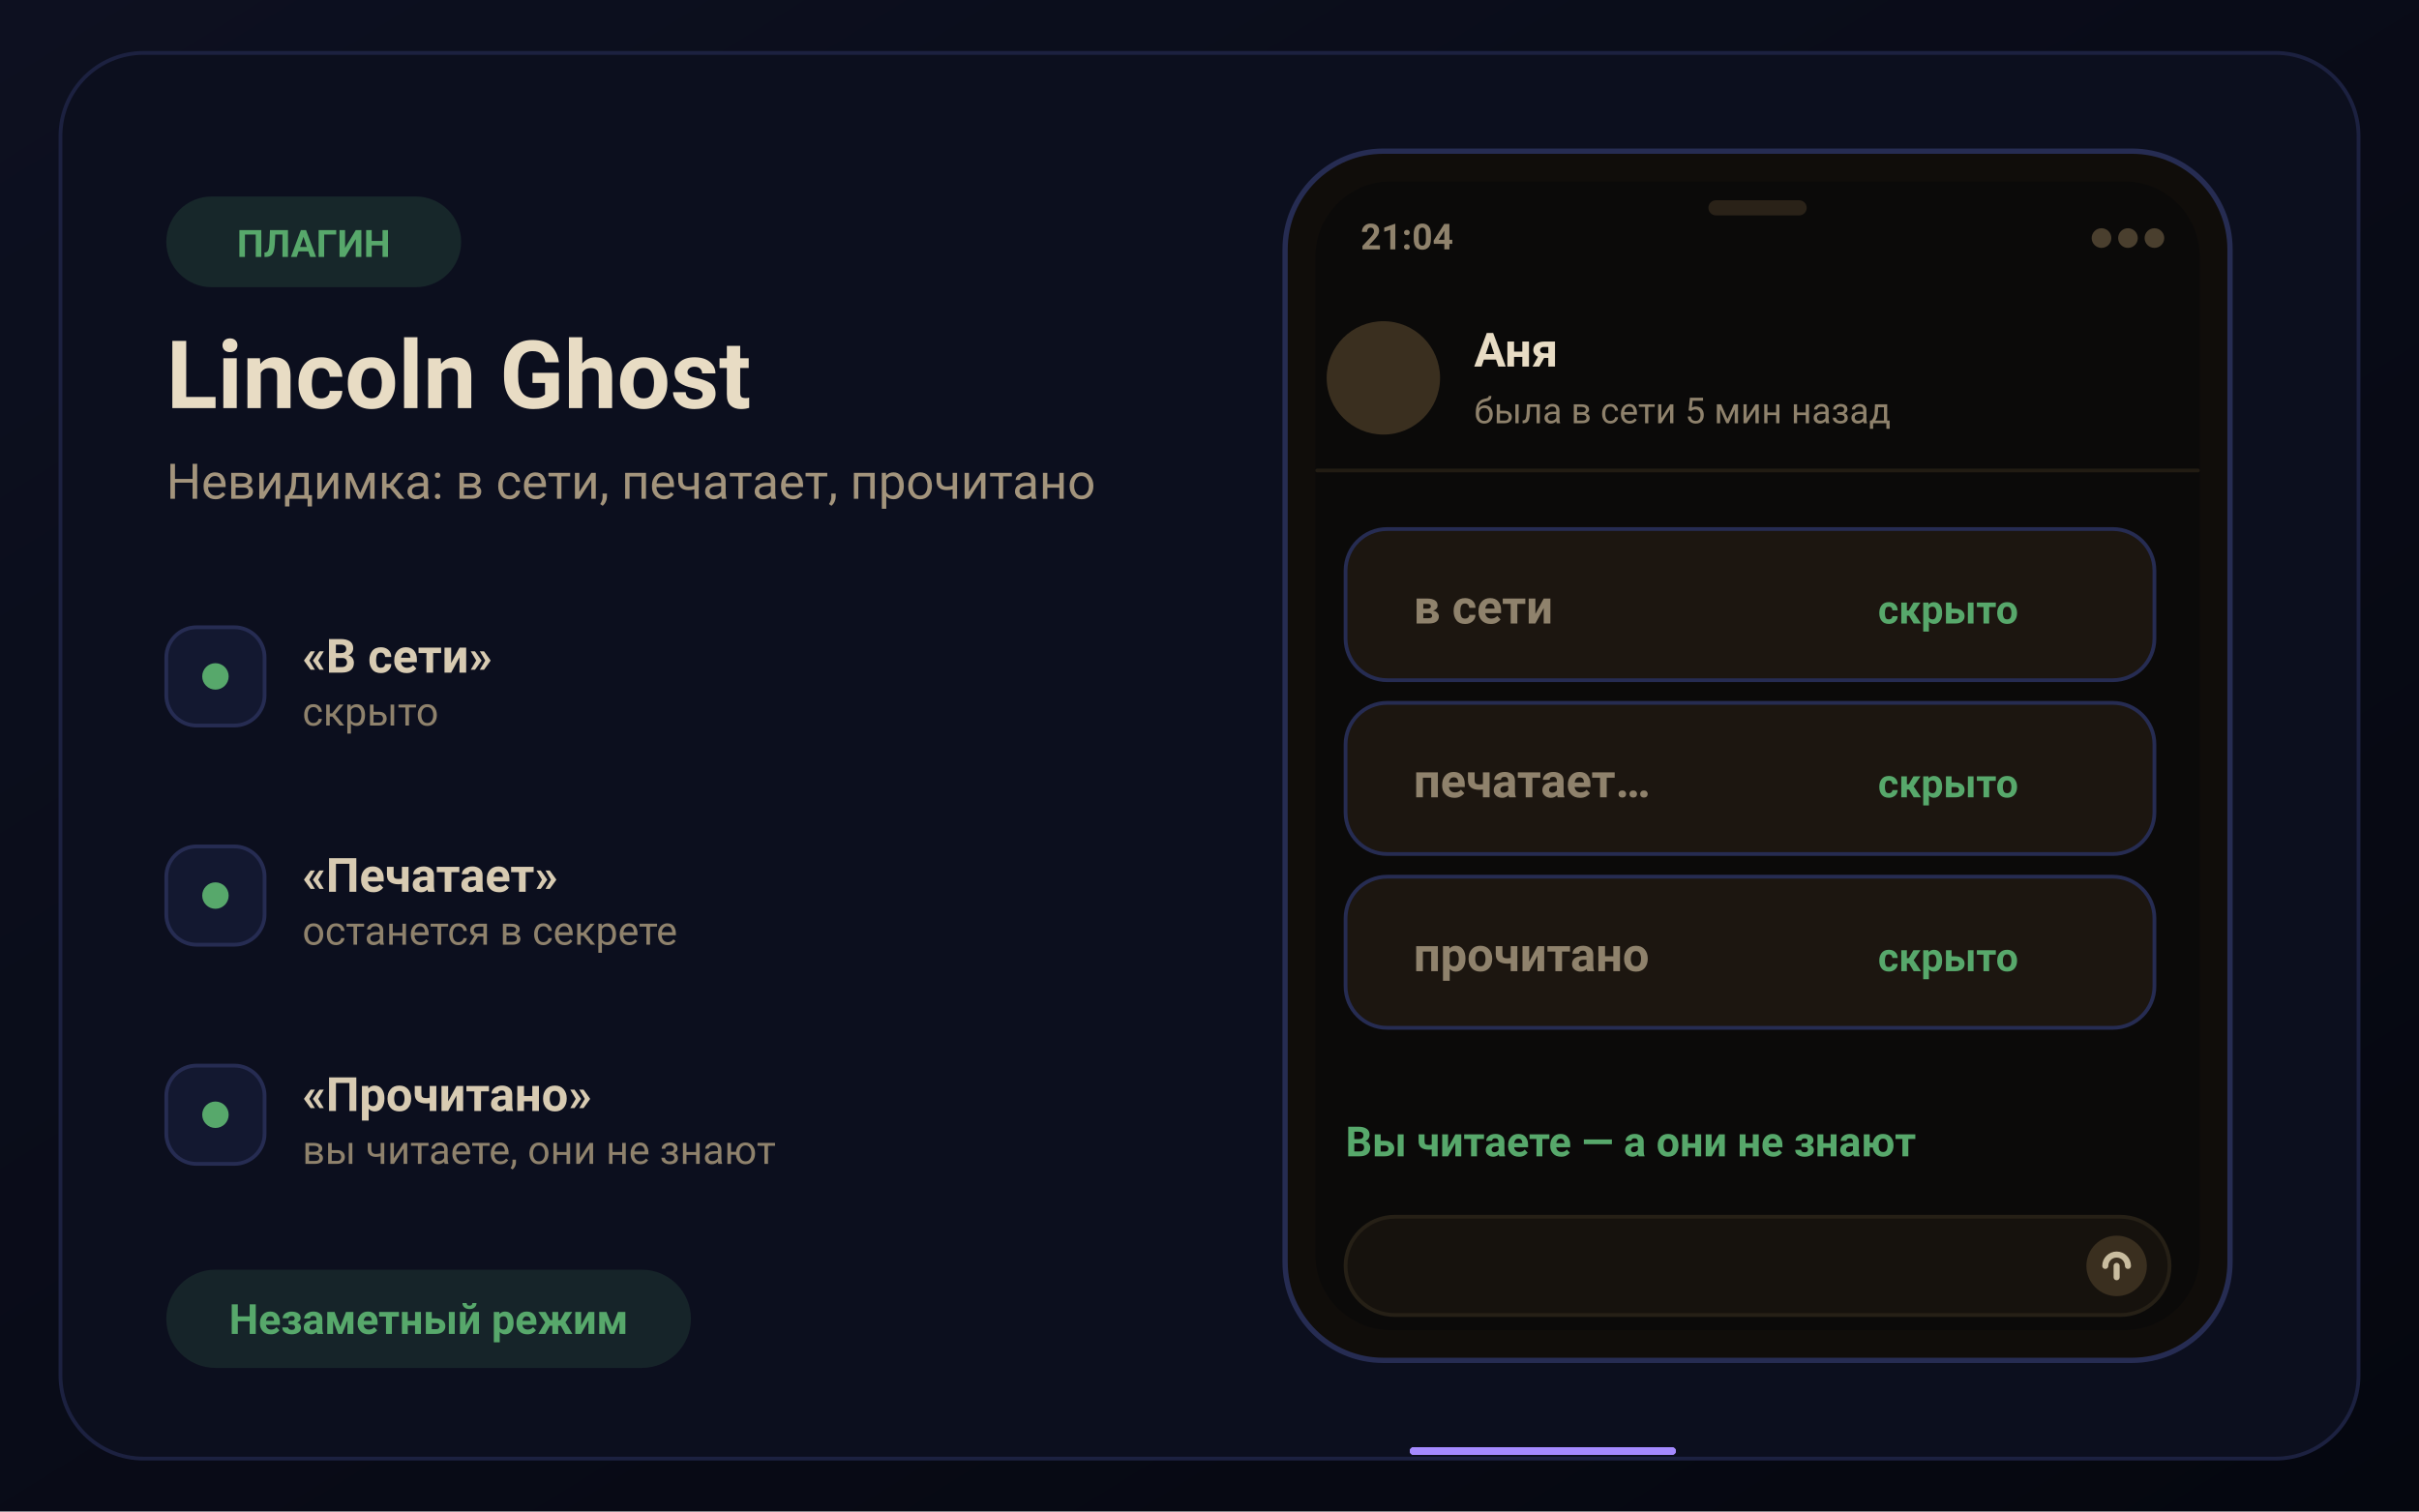
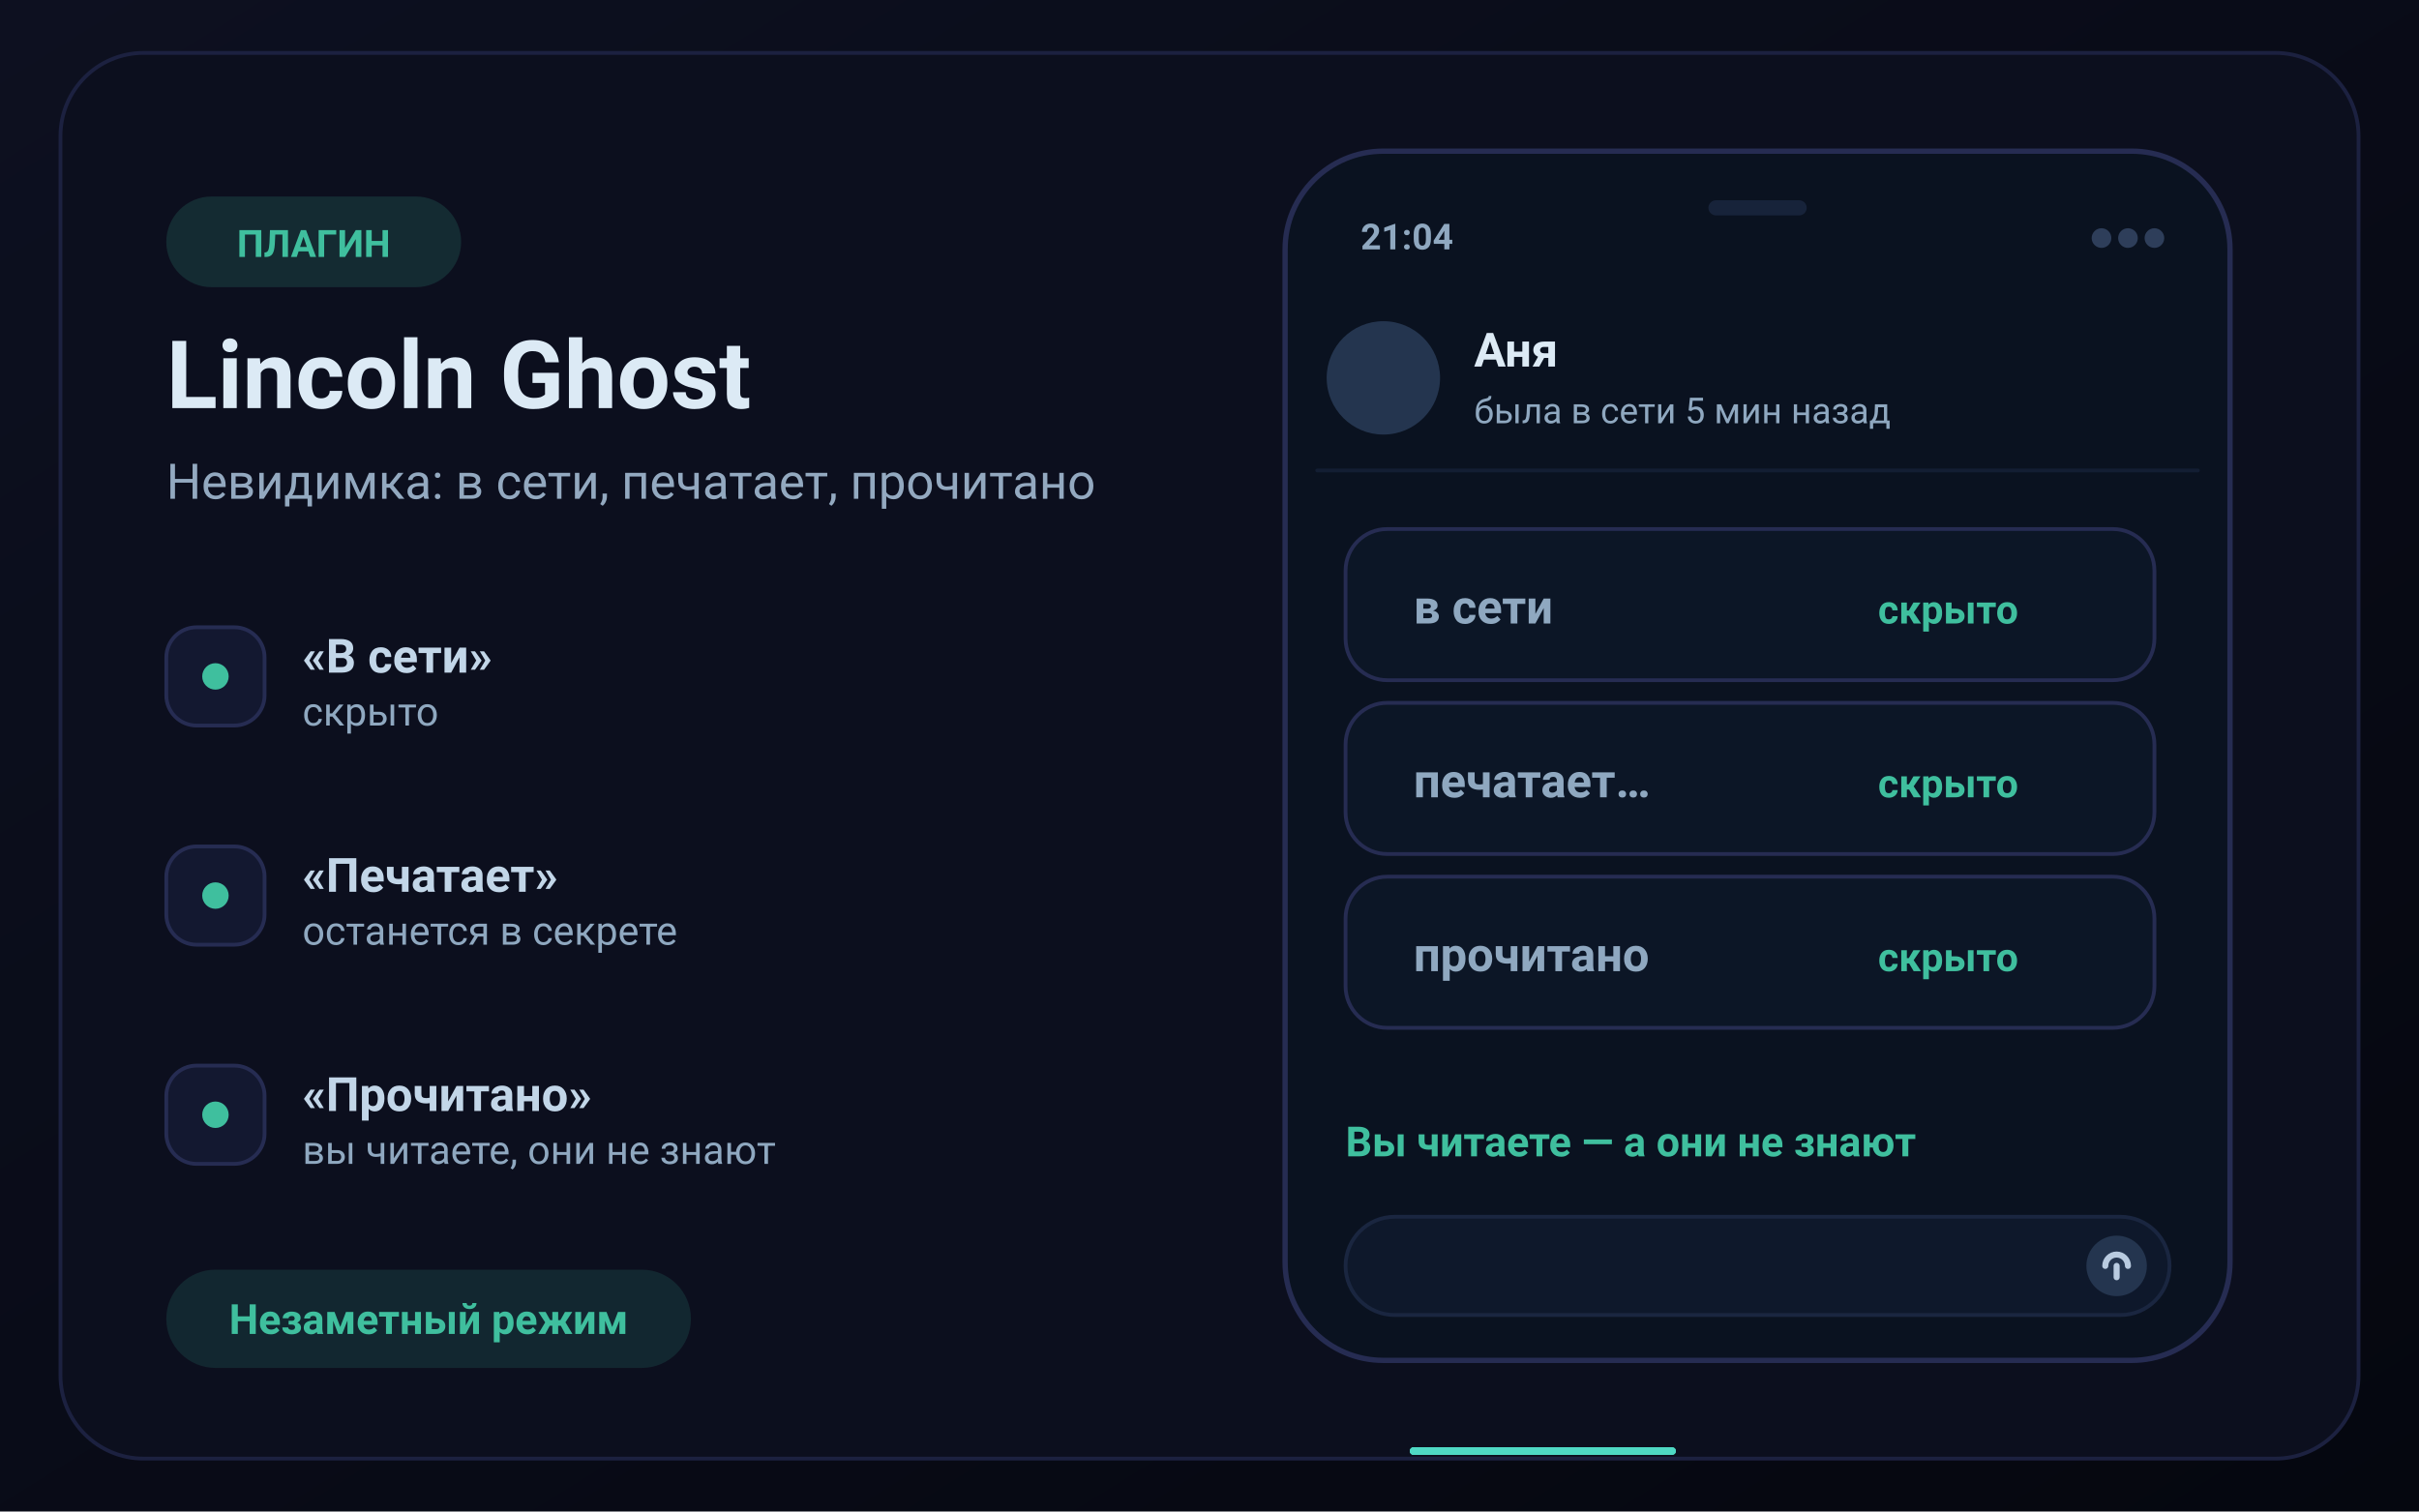
<svg xmlns="http://www.w3.org/2000/svg" width="640" height="400" viewBox="0 0 640 400" font-family="'Segoe UI', Roboto, system-ui, sans-serif">
  <defs>
    <linearGradient id="bg" x1="0" y1="0" x2="1" y2="1">
      <stop offset="0" stop-color="#0d1020" />
      <stop offset="1" stop-color="#05070f" />
    </linearGradient>
    <linearGradient id="nft" x1="0" y1="0" x2="1" y2="1">
-       <stop offset="0" stop-color="#c4b3ff" />
-       <stop offset="1" stop-color="#6b55c0" />
+       <stop offset="0" stop-color="#8FE8DC" />
+       <stop offset="1" stop-color="#1E8F83" />
    </linearGradient>
  </defs>
  <rect width="640" height="400" fill="url(#bg)" />
  <rect x="16" y="14" width="608" height="372" rx="22" fill="#0c0f1e" stroke="#1c2140" />
-   <rect x="44" y="52" width="78" height="24" rx="12" fill="#57a86b" fill-opacity="0.16" />
-   <text x="83" y="68" font-size="10" fill="#57a86b" font-weight="700" text-anchor="middle">ПЛАГИН</text>
-   <text x="44" y="108" font-size="25" fill="#e8dcc4" font-weight="700">Lincoln Ghost</text>
-   <text x="44" y="132" font-size="13" fill="#a3947c">Невидимка: в сети, печатает, прочитано</text>
+   <rect x="44" y="52" width="78" height="24" rx="12" fill="#3FBF9E" fill-opacity="0.16" />
+   <text x="83" y="68" font-size="10" fill="#3FBF9E" font-weight="700" text-anchor="middle">ПЛАГИН</text>
+   <text x="44" y="108" font-size="25" fill="#DCEAF5" font-weight="700">Lincoln Ghost</text>
+   <text x="44" y="132" font-size="13" fill="#93A9C0">Невидимка: в сети, печатает, прочитано</text>
  <rect x="44" y="166" width="26" height="26" rx="8" fill="#131830" stroke="#262c52" stroke-width="1" />
-   <circle cx="57" cy="179" r="3.5" fill="#57a86b" />
-   <text x="80" y="178" font-size="12.5" fill="#d8cbb2" font-weight="600">«В сети»</text>
-   <text x="80" y="192" font-size="10.5" fill="#8f826c">скрыто</text>
+   <circle cx="57" cy="179" r="3.5" fill="#3FBF9E" />
+   <text x="80" y="178" font-size="12.5" fill="#C2D6E8" font-weight="600">«В сети»</text>
+   <text x="80" y="192" font-size="10.5" fill="#8FA8C0">скрыто</text>
  <rect x="44" y="224" width="26" height="26" rx="8" fill="#131830" stroke="#262c52" stroke-width="1" />
-   <circle cx="57" cy="237" r="3.5" fill="#57a86b" />
-   <text x="80" y="236" font-size="12.5" fill="#d8cbb2" font-weight="600">«Печатает»</text>
-   <text x="80" y="250" font-size="10.5" fill="#8f826c">останется в секрете</text>
+   <circle cx="57" cy="237" r="3.5" fill="#3FBF9E" />
+   <text x="80" y="236" font-size="12.5" fill="#C2D6E8" font-weight="600">«Печатает»</text>
+   <text x="80" y="250" font-size="10.5" fill="#8FA8C0">останется в секрете</text>
  <rect x="44" y="282" width="26" height="26" rx="8" fill="#131830" stroke="#262c52" stroke-width="1" />
-   <circle cx="57" cy="295" r="3.5" fill="#57a86b" />
-   <text x="80" y="294" font-size="12.5" fill="#d8cbb2" font-weight="600">«Прочитано»</text>
-   <text x="80" y="308" font-size="10.5" fill="#8f826c">вы читаете, они не знают</text>
-   <rect x="44" y="336" width="138.8" height="26" rx="13" fill="#57a86b" fill-opacity="0.14" />
-   <text x="113.4" y="353" font-size="11" fill="#57a86b" font-weight="700" text-anchor="middle">Незаметный режим</text>
-   <rect x="340" y="40" width="250" height="320" rx="26" fill="#100d0a" stroke="#262c52" stroke-width="1.4" />
-   <rect x="348" y="48" width="234" height="304" rx="20" fill="#0b0a09" />
-   <rect x="452" y="53" width="26" height="4" rx="2" fill="#2a2218" />
-   <text x="360" y="66" font-size="9.5" fill="#8f826c" font-weight="600">21:04</text>
-   <circle cx="556" cy="63" r="2.6" fill="#4a3f2e" />
-   <circle cx="563" cy="63" r="2.6" fill="#4a3f2e" />
-   <circle cx="570" cy="63" r="2.6" fill="#4a3f2e" />
-   <circle cx="366" cy="100" r="15" fill="#3a2f1f" />
-   <text x="390" y="97" font-size="12.5" fill="#e8dcc4" font-weight="700">Аня</text>
-   <text x="390" y="112" font-size="9.5" fill="#8f826c">была в сети 5 мин назад</text>
-   <rect x="348" y="124" width="234" height="1" rx="0.5" fill="#221c13" />
-   <rect x="356" y="140" width="214" height="40" rx="11" fill="#1c1610" stroke="#262c52" stroke-width="1" />
-   <text x="374" y="165" font-size="12.5" fill="#8f826c" font-weight="600">в сети</text>
-   <line x1="374" y1="384" x2="419.6" y2="384" stroke="#a58aff" stroke-width="2" stroke-linecap="round" />
-   <text x="534" y="165" font-size="10.5" fill="#57a86b" font-weight="700" text-anchor="end">скрыто</text>
-   <rect x="356" y="186" width="214" height="40" rx="11" fill="#1c1610" stroke="#262c52" stroke-width="1" />
-   <text x="374" y="211" font-size="12.5" fill="#8f826c" font-weight="600">печатает…</text>
-   <line x1="374" y1="384" x2="442.4" y2="384" stroke="#a58aff" stroke-width="2" stroke-linecap="round" />
-   <text x="534" y="211" font-size="10.5" fill="#57a86b" font-weight="700" text-anchor="end">скрыто</text>
-   <rect x="356" y="232" width="214" height="40" rx="11" fill="#1c1610" stroke="#262c52" stroke-width="1" />
-   <text x="374" y="257" font-size="12.5" fill="#8f826c" font-weight="600">прочитано</text>
-   <line x1="374" y1="384" x2="442.4" y2="384" stroke="#a58aff" stroke-width="2" stroke-linecap="round" />
-   <text x="534" y="257" font-size="10.5" fill="#57a86b" font-weight="700" text-anchor="end">скрыто</text>
-   <text x="356" y="306" font-size="11" fill="#57a86b" font-weight="700">Вы читаете — а они не знают</text>
-   <rect x="356" y="322" width="218" height="26" rx="13" fill="#16120d" stroke="#262016" stroke-width="1" />
-   <circle cx="560" cy="335" r="8" fill="#3a2f1f" />
-   <path d="M557 335 a3 3 0 0 1 6 0 M560 335 v3" stroke="#c9bd9f" stroke-width="1.6" stroke-linecap="round" fill="none" />
+   <circle cx="57" cy="295" r="3.5" fill="#3FBF9E" />
+   <text x="80" y="294" font-size="12.5" fill="#C2D6E8" font-weight="600">«Прочитано»</text>
+   <text x="80" y="308" font-size="10.5" fill="#8FA8C0">вы читаете, они не знают</text>
+   <rect x="44" y="336" width="138.8" height="26" rx="13" fill="#3FBF9E" fill-opacity="0.14" />
+   <text x="113.4" y="353" font-size="11" fill="#3FBF9E" font-weight="700" text-anchor="middle">Незаметный режим</text>
+   <rect x="340" y="40" width="250" height="320" rx="26" fill="#0A1220" stroke="#262c52" stroke-width="1.4" />
+   <rect x="348" y="48" width="234" height="304" rx="20" fill="#0A1220" />
+   <rect x="452" y="53" width="26" height="4" rx="2" fill="#17233A" />
+   <text x="360" y="66" font-size="9.5" fill="#8FA8C0" font-weight="600">21:04</text>
+   <circle cx="556" cy="63" r="2.6" fill="#2E3E5A" />
+   <circle cx="563" cy="63" r="2.6" fill="#2E3E5A" />
+   <circle cx="570" cy="63" r="2.6" fill="#2E3E5A" />
+   <circle cx="366" cy="100" r="15" fill="#24354F" />
+   <text x="390" y="97" font-size="12.5" fill="#DCEAF5" font-weight="700">Аня</text>
+   <text x="390" y="112" font-size="9.5" fill="#8FA8C0">была в сети 5 мин назад</text>
+   <rect x="348" y="124" width="234" height="1" rx="0.5" fill="#131E33" />
+   <rect x="356" y="140" width="214" height="40" rx="11" fill="#0C1626" stroke="#262c52" stroke-width="1" />
+   <text x="374" y="165" font-size="12.5" fill="#8FA8C0" font-weight="600">в сети</text>
+   <line x1="374" y1="384" x2="419.6" y2="384" stroke="#4FD8C4" stroke-width="2" stroke-linecap="round" />
+   <text x="534" y="165" font-size="10.5" fill="#3FBF9E" font-weight="700" text-anchor="end">скрыто</text>
+   <rect x="356" y="186" width="214" height="40" rx="11" fill="#0C1626" stroke="#262c52" stroke-width="1" />
+   <text x="374" y="211" font-size="12.5" fill="#8FA8C0" font-weight="600">печатает…</text>
+   <line x1="374" y1="384" x2="442.4" y2="384" stroke="#4FD8C4" stroke-width="2" stroke-linecap="round" />
+   <text x="534" y="211" font-size="10.5" fill="#3FBF9E" font-weight="700" text-anchor="end">скрыто</text>
+   <rect x="356" y="232" width="214" height="40" rx="11" fill="#0C1626" stroke="#262c52" stroke-width="1" />
+   <text x="374" y="257" font-size="12.5" fill="#8FA8C0" font-weight="600">прочитано</text>
+   <line x1="374" y1="384" x2="442.4" y2="384" stroke="#4FD8C4" stroke-width="2" stroke-linecap="round" />
+   <text x="534" y="257" font-size="10.5" fill="#3FBF9E" font-weight="700" text-anchor="end">скрыто</text>
+   <text x="356" y="306" font-size="11" fill="#3FBF9E" font-weight="700">Вы читаете — а они не знают</text>
+   <rect x="356" y="322" width="218" height="26" rx="13" fill="#0E182B" stroke="#1A2640" stroke-width="1" />
+   <circle cx="560" cy="335" r="8" fill="#24354F" />
+   <path d="M557 335 a3 3 0 0 1 6 0 M560 335 v3" stroke="#B9CBE0" stroke-width="1.6" stroke-linecap="round" fill="none" />
</svg>
